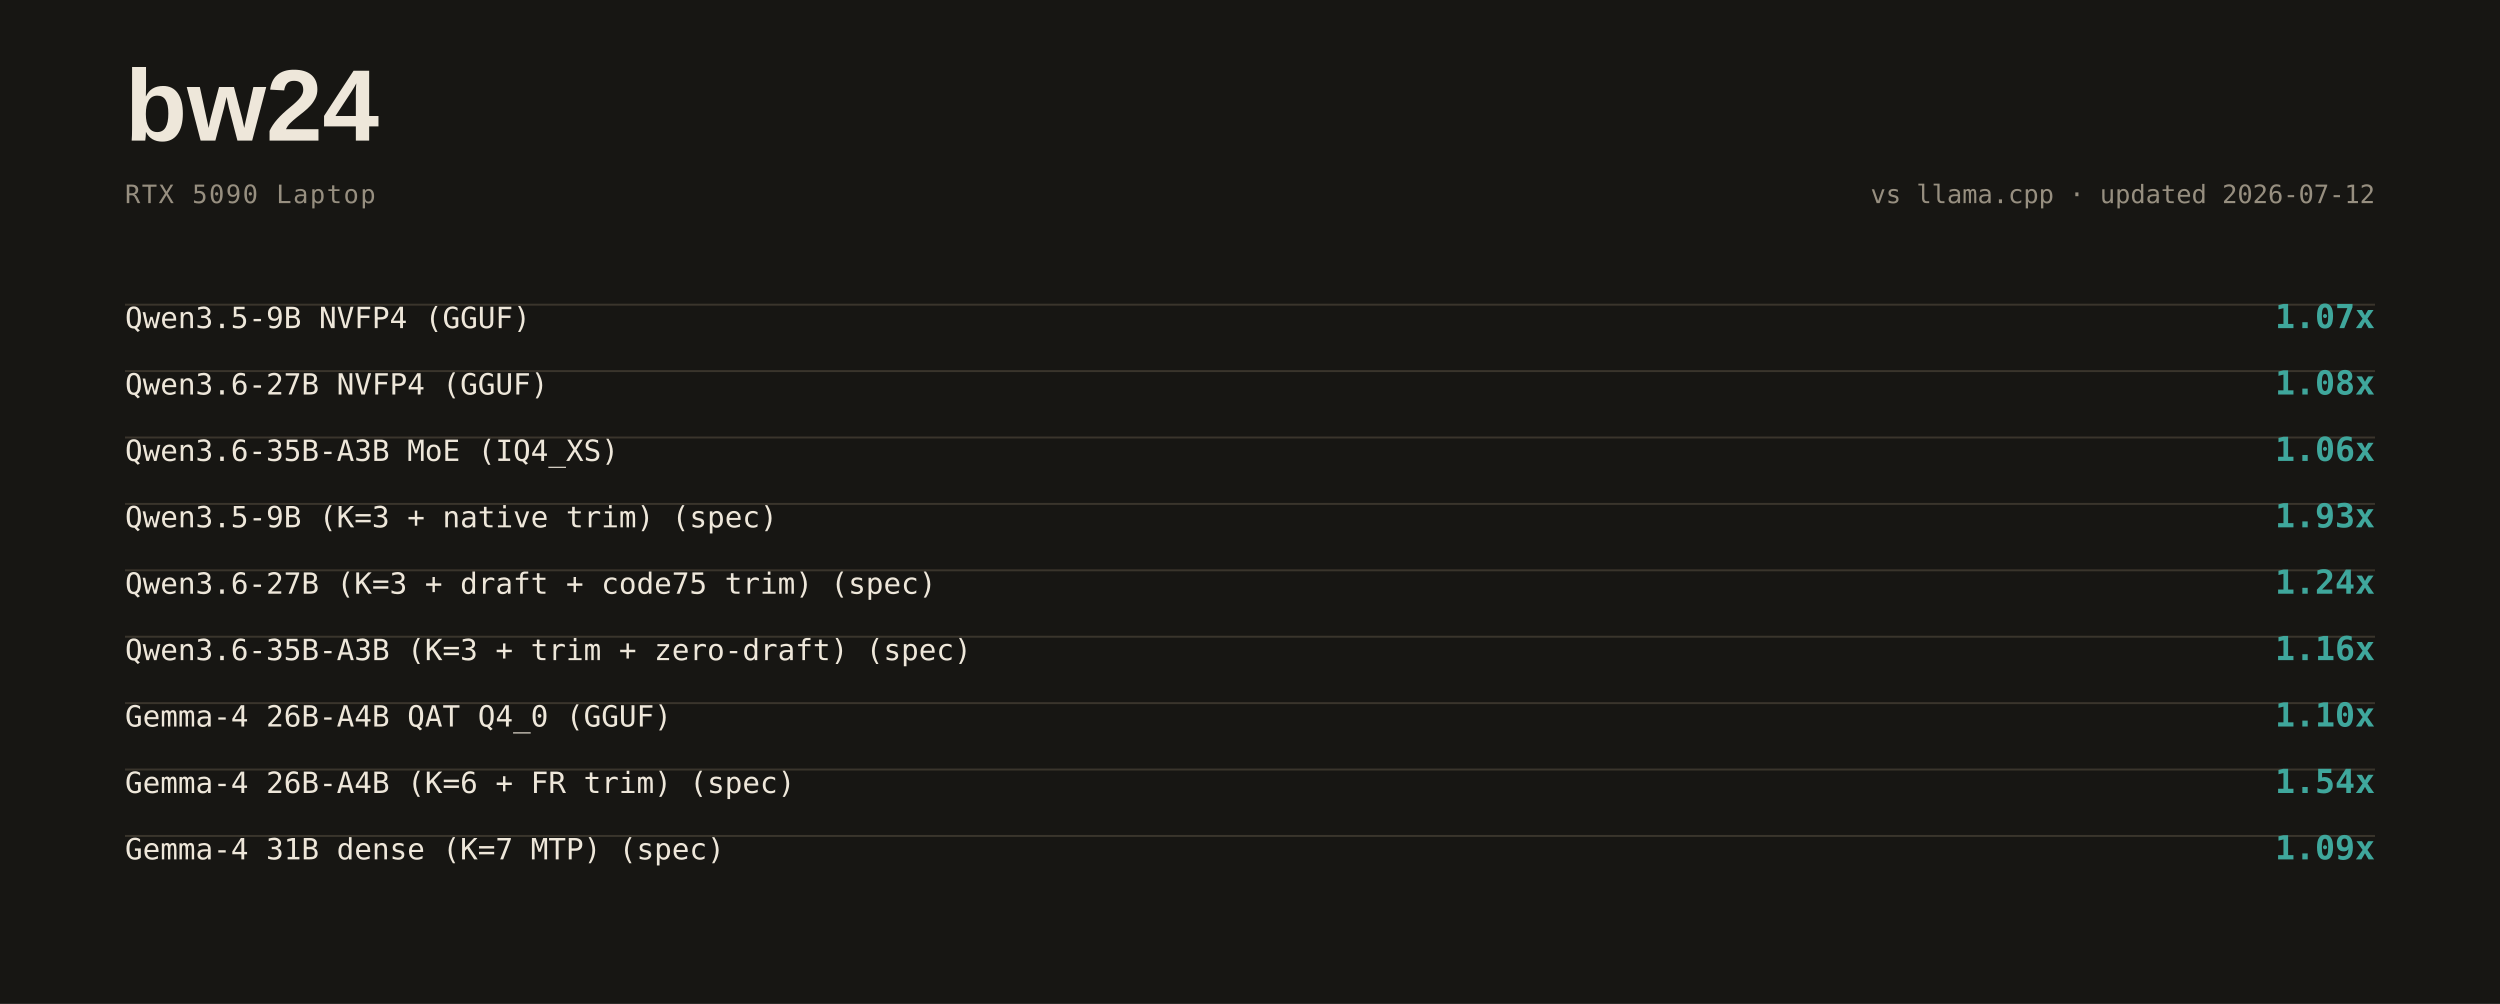
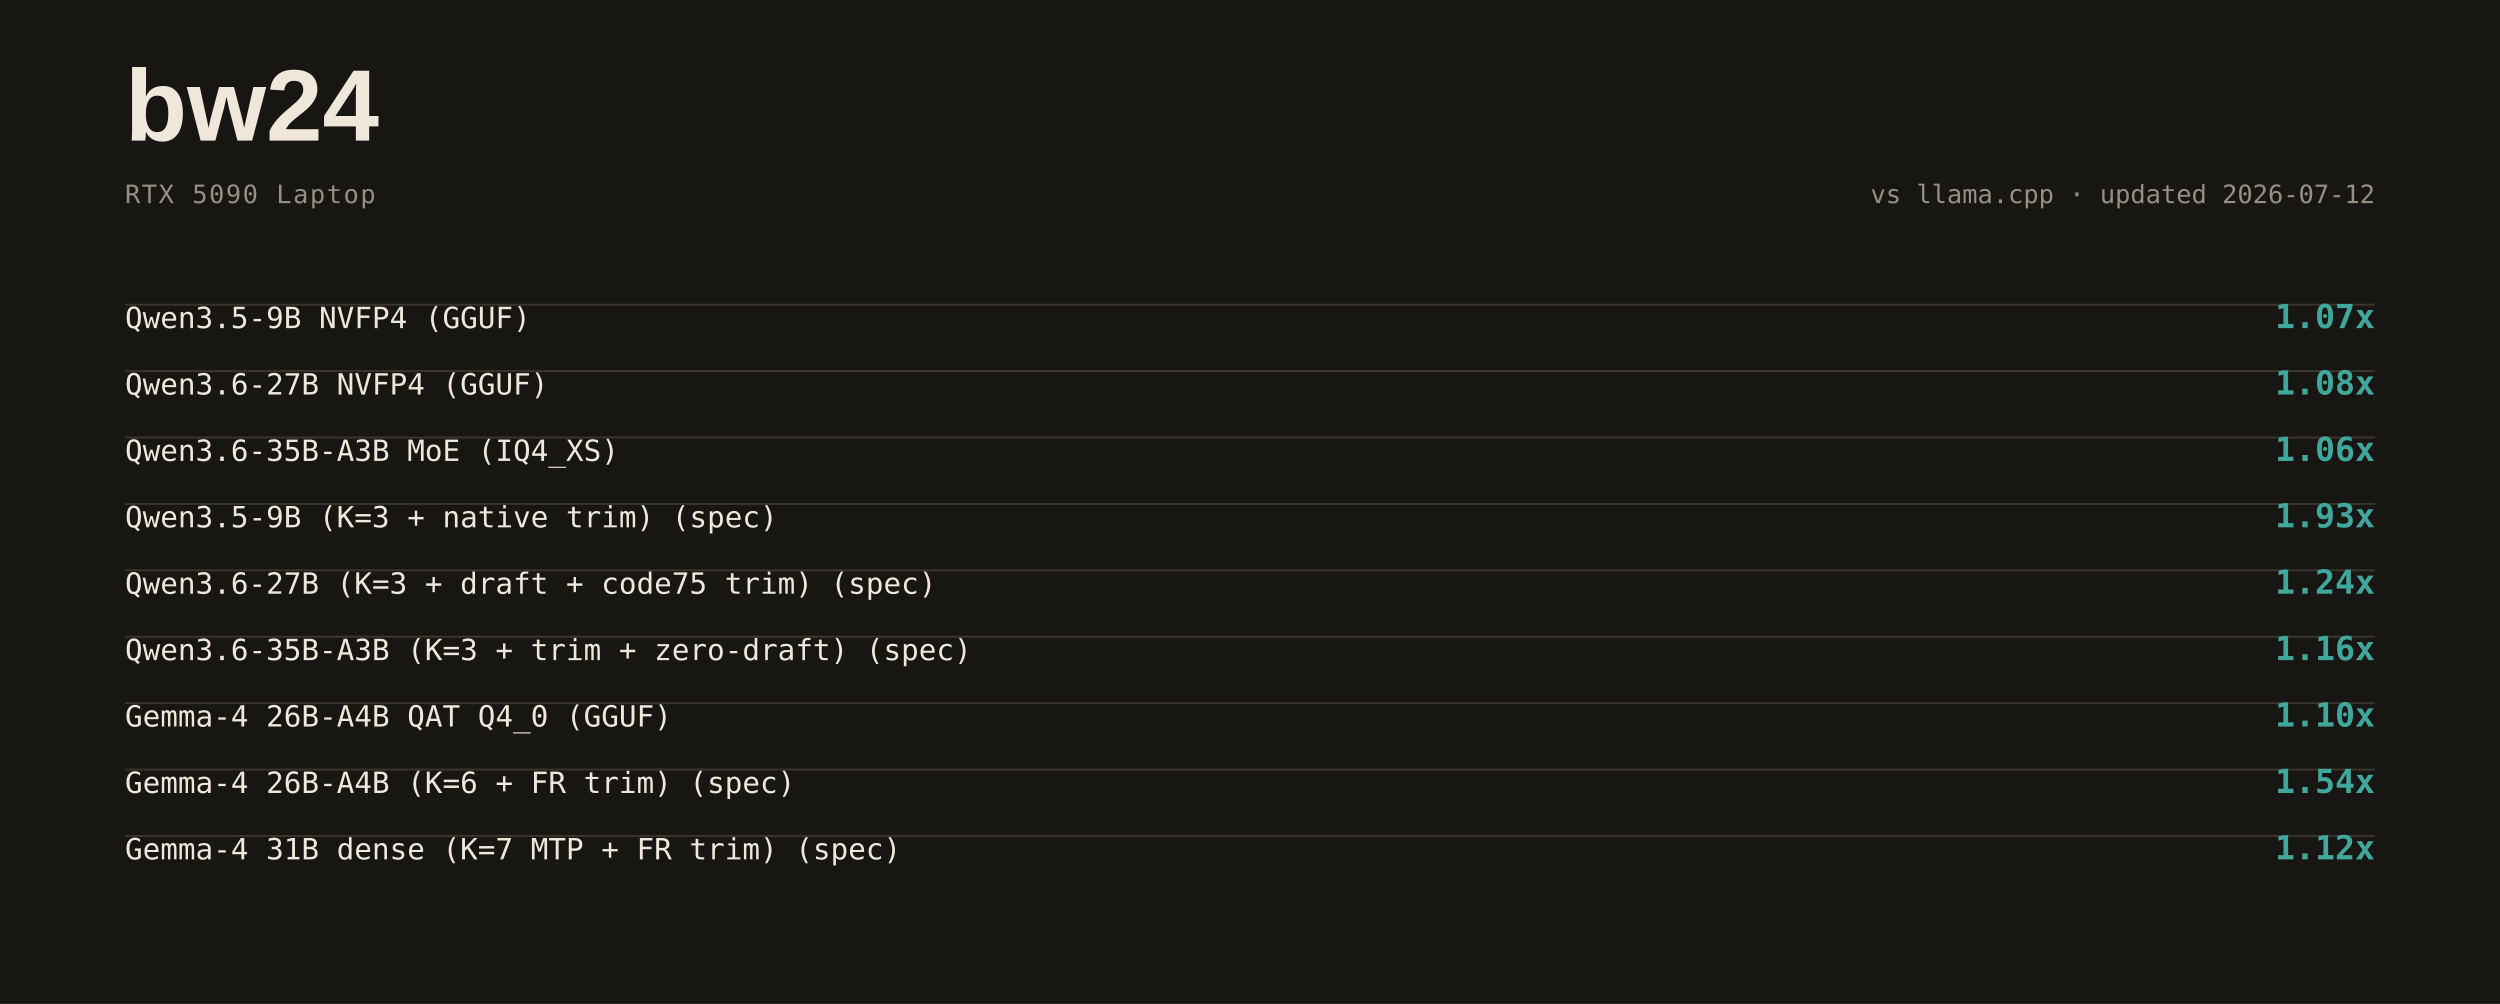
<svg xmlns="http://www.w3.org/2000/svg" width="1280" height="514" viewBox="0 0 1280 514">
  <rect width="1280" height="514" fill="#171613" />
  <text x="64" y="72" font-family="ui-sans-serif,Arial,sans-serif" font-weight="800" font-size="52" fill="#eee7da">bw24</text>
  <text x="64" y="104" font-family="ui-monospace,SFMono-Regular,Consolas,monospace" font-size="13" letter-spacing="0.06em" fill="#978f80">RTX 5090 Laptop</text>
  <text x="1216" y="104" text-anchor="end" font-family="ui-monospace,SFMono-Regular,Consolas,monospace" font-size="13" fill="#978f80">vs llama.cpp · updated 2026-07-12</text>
  <line x1="64" y1="156" x2="1216" y2="156" stroke="#3a352c" stroke-width="1" />
  <text x="64" y="168" font-family="ui-monospace,SFMono-Regular,Consolas,monospace" font-size="15" fill="#eee7da">Qwen3.5-9B NVFP4 (GGUF)</text>
  <text x="1216" y="168" text-anchor="end" font-family="ui-monospace,SFMono-Regular,Consolas,monospace" font-size="17" font-weight="700" fill="#3fa79c">1.07x</text>
  <line x1="64" y1="190" x2="1216" y2="190" stroke="#3a352c" stroke-width="1" />
  <text x="64" y="202" font-family="ui-monospace,SFMono-Regular,Consolas,monospace" font-size="15" fill="#eee7da">Qwen3.6-27B NVFP4 (GGUF)</text>
  <text x="1216" y="202" text-anchor="end" font-family="ui-monospace,SFMono-Regular,Consolas,monospace" font-size="17" font-weight="700" fill="#3fa79c">1.08x</text>
  <line x1="64" y1="224" x2="1216" y2="224" stroke="#3a352c" stroke-width="1" />
  <text x="64" y="236" font-family="ui-monospace,SFMono-Regular,Consolas,monospace" font-size="15" fill="#eee7da">Qwen3.6-35B-A3B MoE (IQ4_XS)</text>
  <text x="1216" y="236" text-anchor="end" font-family="ui-monospace,SFMono-Regular,Consolas,monospace" font-size="17" font-weight="700" fill="#3fa79c">1.06x</text>
  <line x1="64" y1="258" x2="1216" y2="258" stroke="#3a352c" stroke-width="1" />
  <text x="64" y="270" font-family="ui-monospace,SFMono-Regular,Consolas,monospace" font-size="15" fill="#eee7da">Qwen3.5-9B (K=3 + native trim) (spec)</text>
  <text x="1216" y="270" text-anchor="end" font-family="ui-monospace,SFMono-Regular,Consolas,monospace" font-size="17" font-weight="700" fill="#3fa79c">1.93x</text>
  <line x1="64" y1="292" x2="1216" y2="292" stroke="#3a352c" stroke-width="1" />
  <text x="64" y="304" font-family="ui-monospace,SFMono-Regular,Consolas,monospace" font-size="15" fill="#eee7da">Qwen3.6-27B (K=3 + draft + code75 trim) (spec)</text>
  <text x="1216" y="304" text-anchor="end" font-family="ui-monospace,SFMono-Regular,Consolas,monospace" font-size="17" font-weight="700" fill="#3fa79c">1.24x</text>
  <line x1="64" y1="326" x2="1216" y2="326" stroke="#3a352c" stroke-width="1" />
  <text x="64" y="338" font-family="ui-monospace,SFMono-Regular,Consolas,monospace" font-size="15" fill="#eee7da">Qwen3.6-35B-A3B (K=3 + trim + zero-draft) (spec)</text>
  <text x="1216" y="338" text-anchor="end" font-family="ui-monospace,SFMono-Regular,Consolas,monospace" font-size="17" font-weight="700" fill="#3fa79c">1.16x</text>
  <line x1="64" y1="360" x2="1216" y2="360" stroke="#3a352c" stroke-width="1" />
  <text x="64" y="372" font-family="ui-monospace,SFMono-Regular,Consolas,monospace" font-size="15" fill="#eee7da">Gemma-4 26B-A4B QAT Q4_0 (GGUF)</text>
  <text x="1216" y="372" text-anchor="end" font-family="ui-monospace,SFMono-Regular,Consolas,monospace" font-size="17" font-weight="700" fill="#3fa79c">1.10x</text>
  <line x1="64" y1="394" x2="1216" y2="394" stroke="#3a352c" stroke-width="1" />
  <text x="64" y="406" font-family="ui-monospace,SFMono-Regular,Consolas,monospace" font-size="15" fill="#eee7da">Gemma-4 26B-A4B (K=6 + FR trim) (spec)</text>
  <text x="1216" y="406" text-anchor="end" font-family="ui-monospace,SFMono-Regular,Consolas,monospace" font-size="17" font-weight="700" fill="#3fa79c">1.54x</text>
  <line x1="64" y1="428" x2="1216" y2="428" stroke="#3a352c" stroke-width="1" />
-   <text x="64" y="440" font-family="ui-monospace,SFMono-Regular,Consolas,monospace" font-size="15" fill="#eee7da">Gemma-4 31B dense (K=7 MTP) (spec)</text>
-   <text x="1216" y="440" text-anchor="end" font-family="ui-monospace,SFMono-Regular,Consolas,monospace" font-size="17" font-weight="700" fill="#3fa79c">1.09x</text>
+   <text x="64" y="440" font-family="ui-monospace,SFMono-Regular,Consolas,monospace" font-size="15" fill="#eee7da">Gemma-4 31B dense (K=7 MTP + FR trim) (spec)</text>
+   <text x="1216" y="440" text-anchor="end" font-family="ui-monospace,SFMono-Regular,Consolas,monospace" font-size="17" font-weight="700" fill="#3fa79c">1.12x</text>
</svg>
